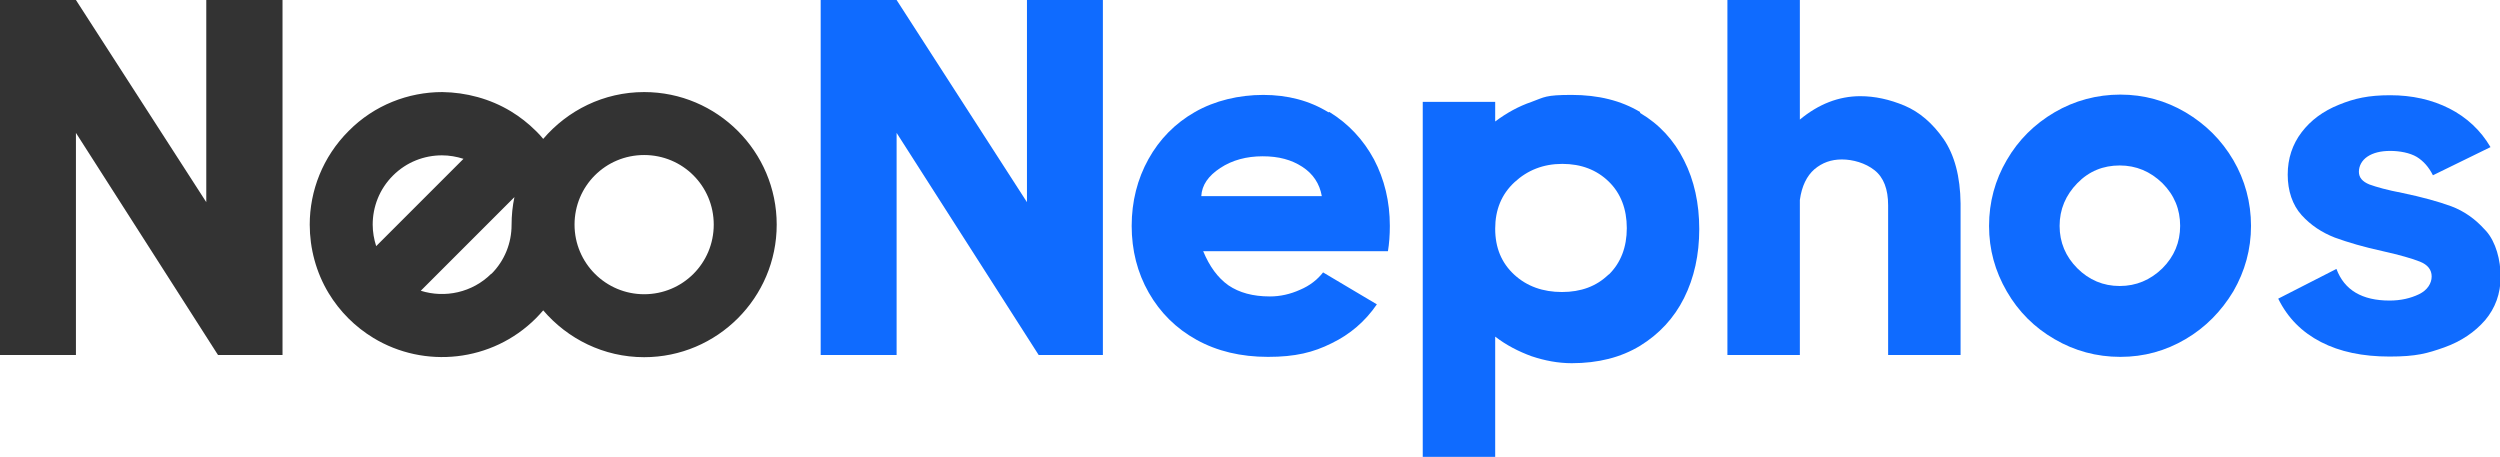
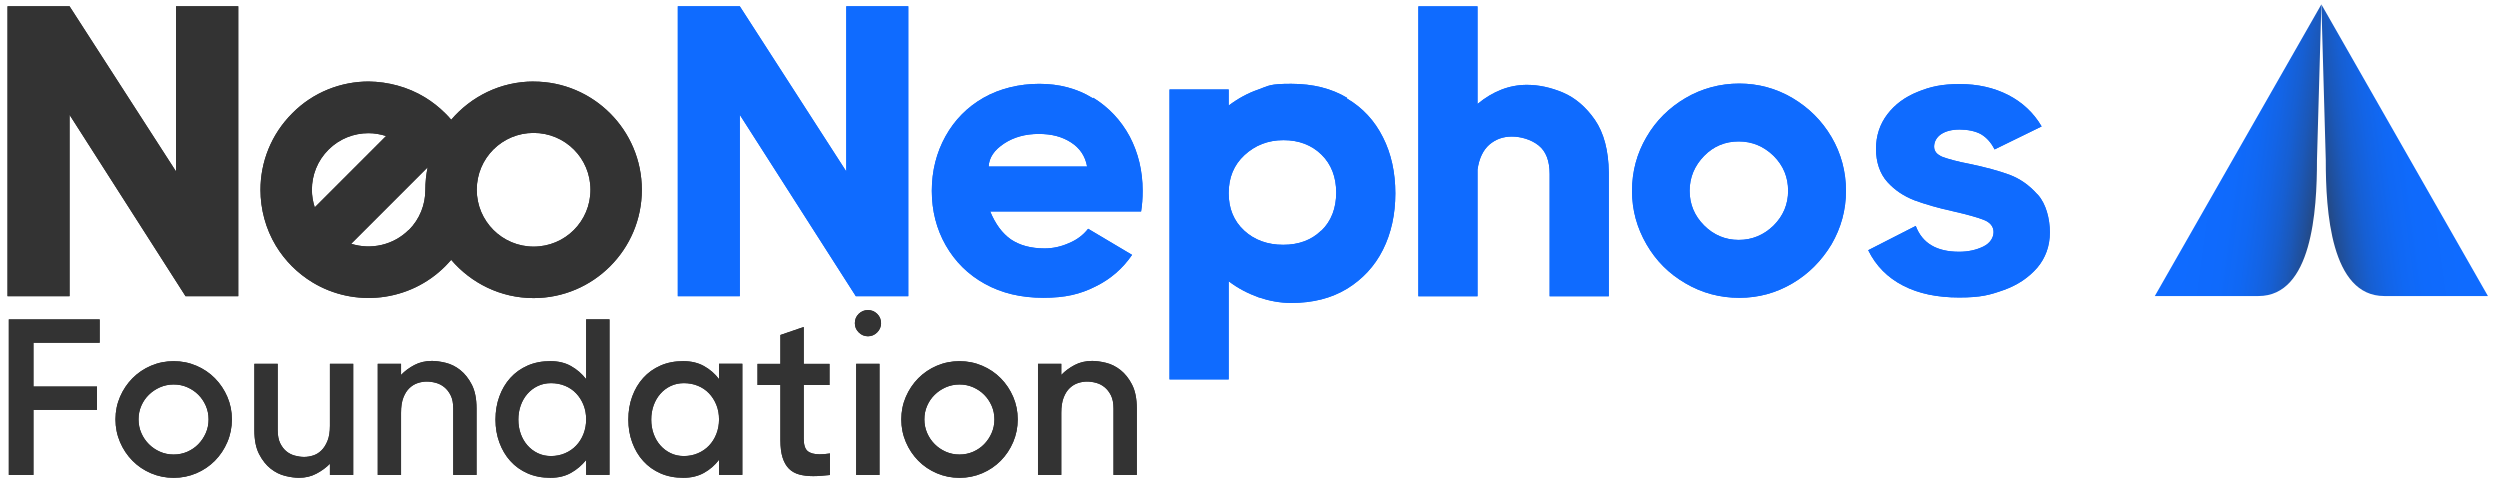
- <svg xmlns="http://www.w3.org/2000/svg" id="Layer_1" width="790.2" height="144.2" version="1.1" viewBox="0 0 790.2 144.2">
+ <svg xmlns="http://www.w3.org/2000/svg" xmlns:xlink="http://www.w3.org/1999/xlink" id="a" data-name="Layer 1" width="932.74" height="180.7" viewBox="0 0 932.74 180.7">
  <defs>
-     <style>
-       .st0 {
-         fill: #333;
-       }
- 
-       .st1 {
-         fill: #0f6bff;
-       }
-     </style>
+     <linearGradient id="b" x1="819.79" y1="53.99" x2="882.97" y2="62.53" gradientUnits="userSpaceOnUse">
+       <stop offset="0" stop-color="#0f6bff" />
+       <stop offset=".23" stop-color="#0f6afc" />
+       <stop offset=".35" stop-color="#1068f4" />
+       <stop offset=".45" stop-color="#1364e6" />
+       <stop offset=".54" stop-color="#165fd3" />
+       <stop offset=".62" stop-color="#1b58b9" />
+       <stop offset=".69" stop-color="#204f9a" />
+       <stop offset=".76" stop-color="#274575" />
+       <stop offset=".82" stop-color="#2e394c" />
+       <stop offset=".85" stop-color="#333" />
+     </linearGradient>
+     <linearGradient id="c" x1="-8786.98" y1="53.99" x2="-8723.79" y2="62.53" gradientTransform="translate(-7874.578) scale(-1 1)" xlink:href="#b" />
  </defs>
-   <path class="st0" d="M203.6,29.1c-12.8,0-24.2,5.8-31.9,14.8-.7-.9-1.5-1.7-2.3-2.5-2.4-2.4-5.1-4.5-7.9-6.2-6.6-4-14.2-6-21.7-6.1,0,0,0,0,0,0-10.7,0-21.5,4.1-29.6,12.3-8.2,8.2-12.3,18.9-12.3,29.6,0,7.5,2,15.1,6,21.7,1.7,2.8,3.8,5.5,6.2,7.9,2.4,2.4,5.1,4.5,7.9,6.2,16.1,9.8,37.5,7.7,51.4-6.2.8-.8,1.6-1.7,2.3-2.5,7.7,9,19.1,14.8,31.9,14.8,23.1,0,41.9-18.8,41.9-41.9s-18.8-41.9-41.9-41.9ZM117.8,71c0-5.6,2.1-11.2,6.4-15.5,4.3-4.3,9.9-6.4,15.5-6.4,0,0,0,0,0,0,2.3,0,4.6.4,6.8,1.1l-17.3,17.3-10.3,10.3c-.7-2.2-1.1-4.5-1.1-6.8ZM155.3,86.5c-6,6-14.7,7.8-22.3,5.4l10.7-10.7,16.9-16.9,2-2c-.6,2.8-.9,5.8-.9,8.8,0,5.6-2.1,11.2-6.4,15.5ZM203.6,93c-12.1,0-22-9.8-22-22s9.8-22,22-22,22,9.8,22,22-9.8,22-22,22Z" />
-   <polygon class="st0" points="65.2 63.9 24 0 0 0 0 112.2 24 112.2 24 42 68.9 112.2 89.3 112.2 89.3 0 65.2 0 65.2 63.9" />
-   <polygon class="st1" points="324.6 63.9 283.4 0 259.4 0 259.4 112.2 283.4 112.2 283.4 42 328.3 112.2 348.6 112.2 348.6 0 324.6 0 324.6 63.9" />
-   <path class="st1" d="M419.9,35.5c-6-3.7-12.9-5.5-20.6-5.5s-15.3,1.8-21.6,5.4c-6.3,3.6-11.2,8.6-14.7,14.9-3.5,6.3-5.3,13.4-5.3,21.1s1.8,14.8,5.4,21.1c3.6,6.3,8.6,11.3,15.1,14.9,6.5,3.6,14,5.4,22.6,5.4s14.3-1.4,20.1-4.3c5.8-2.8,10.6-6.9,14.3-12.3l-17-10.1c-1.8,2.3-4.2,4.2-7.3,5.5-3.1,1.4-6.3,2.1-9.5,2.1-5.4,0-9.7-1.2-13.1-3.5-3.4-2.4-6-6-8-10.8h58.4c.4-2.4.6-5.1.6-8,0-7.7-1.7-14.7-5-21-3.4-6.3-8.1-11.3-14.1-15ZM379.7,62c.2-3.5,2.2-6.4,6-8.9,3.8-2.5,8.3-3.7,13.4-3.7s9.1,1.1,12.5,3.3c3.4,2.2,5.5,5.3,6.2,9.3h-38.2Z" />
-   <path class="st1" d="M518.4,35.4c-6-3.6-13.2-5.4-21.6-5.4s-8.6.7-12.7,2.2c-4.1,1.4-7.9,3.5-11.5,6.2v-6.2h-22.9v112.2h22.9v-38c3.5,2.7,7.4,4.7,11.5,6.2,4.2,1.4,8.4,2.2,12.7,2.2,8.3,0,15.5-1.8,21.6-5.5,6-3.7,10.7-8.7,13.9-15.1,3.2-6.4,4.8-13.7,4.8-21.8s-1.6-15.4-4.8-21.7c-3.2-6.4-7.8-11.4-13.9-15ZM508.4,86.8c-3.8,3.7-8.7,5.5-14.7,5.5s-11.1-1.8-15.1-5.5c-4-3.7-6-8.5-6-14.5s2-10.9,6.1-14.7c4.1-3.8,9.1-5.8,15.1-5.8s10.9,1.9,14.7,5.6c3.8,3.7,5.7,8.7,5.7,14.7s-1.9,11-5.7,14.7Z" />
-   <path class="st1" d="M602,33.4c-4.8-2-9.4-3-14-3-6.8,0-13.2,2.5-19.1,7.4V0h-22.9v112.2h22.9v-49c.6-4.4,2.2-7.6,4.6-9.7,2.5-2.1,5.3-3.1,8.7-3.1s7.4,1.1,10.3,3.4c2.9,2.3,4.3,6,4.3,11.1v47.3h22.9v-47.9c-.1-8.5-1.9-15.3-5.4-20.4-3.5-5-7.6-8.5-12.3-10.5Z" />
-   <path class="st1" d="M690.8,35.5c-6.3-3.7-13.2-5.6-20.6-5.6s-14.5,1.9-20.8,5.6c-6.3,3.7-11.4,8.7-15.1,15.1-3.7,6.3-5.6,13.3-5.6,20.8s1.9,14.3,5.6,20.7c3.7,6.4,8.7,11.4,15.1,15.1,6.3,3.7,13.3,5.6,20.8,5.6s14.3-1.9,20.6-5.6c6.3-3.7,11.3-8.8,15.1-15.1,3.7-6.4,5.6-13.3,5.6-20.7s-1.9-14.5-5.6-20.8c-3.7-6.3-8.7-11.3-15.1-15.1ZM683.5,84.8c-3.8,3.7-8.3,5.6-13.5,5.6s-9.7-1.9-13.4-5.6c-3.7-3.7-5.6-8.2-5.6-13.4s1.9-9.7,5.6-13.5c3.7-3.8,8.2-5.6,13.4-5.6s9.7,1.9,13.5,5.6c3.8,3.8,5.6,8.3,5.6,13.5s-1.9,9.7-5.6,13.4Z" />
-   <path class="st1" d="M785.5,72.7c-3.1-3.5-6.7-6-10.7-7.5-4.1-1.5-9.2-2.9-15.4-4.2-4.8-.9-8.3-1.9-10.5-2.7-2.2-.9-3.3-2.2-3.3-4s.9-3.6,2.7-4.8c1.8-1.2,4.2-1.8,7.2-1.8s6.2.6,8.4,1.9c2.1,1.3,3.8,3.2,5.1,5.8l18.2-8.9c-3.1-5.3-7.5-9.4-13-12.2-5.5-2.8-11.8-4.2-18.7-4.2s-11.3,1-16.2,3c-5,2-8.9,4.9-11.8,8.7-2.9,3.8-4.4,8.3-4.4,13.4s1.5,9.6,4.4,12.8c2.9,3.2,6.4,5.5,10.5,7.1,4.1,1.5,9.2,3,15.2,4.3,5.3,1.2,9.2,2.3,11.7,3.3,2.5,1,3.7,2.6,3.7,4.7s-1.3,4.3-4,5.6c-2.7,1.3-5.8,2-9.3,2-8.7,0-14.3-3.3-16.8-10l-18.4,9.4c3,6.1,7.5,10.6,13.5,13.7,6,3.1,13.2,4.6,21.7,4.6s11.9-1,17.3-2.9c5.3-1.9,9.6-4.8,12.9-8.6,3.2-3.8,4.9-8.4,4.9-13.7s-1.5-11-4.6-14.5Z" />
+   <path d="M803.97,110.45h38.65c19.95,0,21.85-31.78,21.83-50.68l1.64-58.12-62.13,108.79Z" fill="url(#b)" />
+   <path d="M928.22,110.45h-38.65c-19.95,0-21.85-31.78-21.83-50.68l-1.64-58.12,62.13,108.79Z" fill="url(#c)" />
+   <g>
+     <g>
+       <path d="M199.09,30.41c-12.34,0-23.33,5.59-30.75,14.27-.68-.87-1.45-1.64-2.22-2.41-2.31-2.31-4.92-4.34-7.62-5.98-6.36-3.86-13.69-5.78-20.92-5.88h0c-10.31,0-20.73,3.95-28.54,11.86-7.9,7.9-11.86,18.22-11.86,28.54,0,7.23,1.93,14.56,5.78,20.92,1.64,2.7,3.66,5.3,5.98,7.62,2.31,2.31,4.92,4.34,7.62,5.98,15.52,9.45,36.15,7.42,49.55-5.98.77-.77,1.54-1.64,2.22-2.41,7.42,8.68,18.41,14.27,30.75,14.27,22.27,0,40.39-18.12,40.39-40.39s-18.12-40.39-40.39-40.39h0ZM116.37,70.8c0-5.4,2.03-10.8,6.17-14.94,4.15-4.15,9.55-6.17,14.94-6.17h0c2.22,0,4.43.38,6.56,1.06l-16.68,16.68-9.93,9.93c-.68-2.12-1.06-4.34-1.06-6.56h0ZM152.53,85.74c-5.78,5.78-14.17,7.52-21.5,5.21l10.31-10.31,16.29-16.29,1.93-1.93c-.58,2.7-.87,5.59-.87,8.48,0,5.4-2.03,10.8-6.17,14.94v-.1h0ZM199.09,92.01c-11.67,0-21.21-9.45-21.21-21.21s9.45-21.21,21.21-21.21,21.21,9.45,21.21,21.21-9.45,21.21-21.21,21.21Z" fill="#333" />
+       <polygon points="65.67 63.96 25.95 2.35 2.81 2.35 2.81 110.52 25.95 110.52 25.95 42.84 69.23 110.52 88.9 110.52 88.9 2.35 65.67 2.35 65.67 63.96" fill="#333" />
+       <polygon points="315.74 63.96 276.02 2.35 252.88 2.35 252.88 110.52 276.02 110.52 276.02 42.84 319.31 110.52 338.88 110.52 338.88 2.35 315.74 2.35 315.74 63.96" fill="#0f6bff" />
+       <path d="M407.61,36.58c-5.78-3.57-12.44-5.3-19.86-5.3s-14.75,1.74-20.82,5.21c-6.07,3.47-10.8,8.29-14.17,14.36-3.37,6.07-5.11,12.92-5.11,20.34s1.74,14.27,5.21,20.34c3.47,6.07,8.29,10.89,14.56,14.36,6.27,3.47,13.5,5.21,21.79,5.21s13.78-1.35,19.38-4.15c5.59-2.7,10.22-6.65,13.78-11.86l-16.39-9.74c-1.74,2.22-4.05,4.05-7.04,5.3-2.99,1.35-6.07,2.03-9.16,2.03-5.21,0-9.35-1.16-12.63-3.37-3.28-2.31-5.78-5.78-7.71-10.41h56.3c.38-2.31.58-4.92.58-7.71,0-7.42-1.64-14.17-4.82-20.24-3.28-6.07-7.81-10.89-13.59-14.46l-.29.1h0ZM368.86,62.12c.19-3.37,2.12-6.17,5.78-8.58,3.66-2.41,8-3.57,12.92-3.57s8.77,1.06,12.05,3.18c3.28,2.12,5.3,5.11,5.98,8.97h-36.83.1Z" fill="#0f6bff" />
+       <path d="M502.57,36.48c-5.78-3.47-12.72-5.21-20.82-5.21s-8.29.68-12.24,2.12c-3.95,1.35-7.62,3.37-11.09,5.98v-5.98h-22.08v108.17h22.08v-36.63c3.37,2.6,7.13,4.53,11.09,5.98,4.05,1.35,8.1,2.12,12.24,2.12,8,0,14.94-1.74,20.82-5.3,5.78-3.57,10.31-8.39,13.4-14.56,3.09-6.17,4.63-13.21,4.63-21.02s-1.54-14.85-4.63-20.92c-3.09-6.17-7.52-10.99-13.4-14.46v-.29h0ZM492.93,86.03c-3.66,3.57-8.39,5.3-14.17,5.3s-10.7-1.74-14.56-5.3c-3.86-3.57-5.78-8.19-5.78-13.98s1.93-10.51,5.88-14.17c3.95-3.66,8.77-5.59,14.56-5.59s10.51,1.83,14.17,5.4c3.66,3.57,5.5,8.39,5.5,14.17s-1.83,10.61-5.5,14.17h-.1Z" fill="#0f6bff" />
+       <path d="M583.17,34.55c-4.63-1.93-9.06-2.89-13.5-2.89-6.56,0-12.72,2.41-18.41,7.13V2.36h-22.08v108.17h22.08v-47.24c.58-4.24,2.12-7.33,4.43-9.35,2.41-2.03,5.11-2.99,8.39-2.99s7.13,1.06,9.93,3.28c2.8,2.22,4.15,5.78,4.15,10.7v45.6h22.08v-46.18c-.1-8.19-1.83-14.75-5.21-19.67-3.37-4.82-7.33-8.19-11.86-10.12h0Z" fill="#0f6bff" />
+       <path d="M668.77,36.58c-6.07-3.57-12.72-5.4-19.86-5.4s-13.98,1.83-20.05,5.4c-6.07,3.57-10.99,8.39-14.56,14.56-3.57,6.07-5.4,12.82-5.4,20.05s1.83,13.78,5.4,19.96c3.57,6.17,8.39,10.99,14.56,14.56,6.07,3.57,12.82,5.4,20.05,5.4s13.78-1.83,19.86-5.4c6.07-3.57,10.89-8.48,14.56-14.56,3.57-6.17,5.4-12.82,5.4-19.96s-1.83-13.98-5.4-20.05c-3.57-6.07-8.39-10.89-14.56-14.56h0ZM661.74,84.11c-3.66,3.57-8,5.4-13.02,5.4s-9.35-1.83-12.92-5.4c-3.57-3.57-5.4-7.9-5.4-12.92s1.83-9.35,5.4-13.02c3.57-3.66,7.9-5.4,12.92-5.4s9.35,1.83,13.02,5.4c3.66,3.66,5.4,8,5.4,13.02s-1.83,9.35-5.4,12.92Z" fill="#0f6bff" />
+       <path d="M760.07,72.44c-2.99-3.37-6.46-5.78-10.31-7.23-3.95-1.45-8.87-2.8-14.85-4.05-4.63-.87-8-1.83-10.12-2.6-2.12-.87-3.18-2.12-3.18-3.86s.87-3.47,2.6-4.63c1.74-1.16,4.05-1.74,6.94-1.74s5.98.58,8.1,1.83c2.03,1.25,3.66,3.09,4.92,5.59l17.55-8.58c-2.99-5.11-7.23-9.06-12.53-11.76-5.3-2.7-11.37-4.05-18.03-4.05s-10.89.96-15.62,2.89c-4.82,1.93-8.58,4.72-11.37,8.39-2.8,3.66-4.24,8-4.24,12.92s1.45,9.25,4.24,12.34c2.8,3.09,6.17,5.3,10.12,6.84,3.95,1.45,8.87,2.89,14.65,4.15,5.11,1.16,8.87,2.22,11.28,3.18,2.41.96,3.57,2.51,3.57,4.53s-1.25,4.15-3.86,5.4c-2.6,1.25-5.59,1.93-8.97,1.93-8.39,0-13.78-3.18-16.2-9.64l-17.74,9.06c2.89,5.88,7.23,10.22,13.02,13.21,5.78,2.99,12.72,4.43,20.92,4.43s11.47-.96,16.68-2.8c5.11-1.83,9.25-4.63,12.44-8.29,3.09-3.66,4.72-8.1,4.72-13.21s-1.45-10.61-4.43-13.98l-.29-.29h0Z" fill="#0f6bff" />
+       <path d="M171.72,138.06c-1.69-1.33-3.5-2.23-5.43-2.7-1.93-.47-3.65-.7-5.14-.7-2.43,0-4.62.51-6.55,1.53-1.93,1.02-3.59,2.25-4.97,3.69v-4.15h-8.7v41.46h8.7v-23.22c0-2.27.29-4.15.87-5.64.58-1.49,1.34-2.68,2.28-3.56.94-.88,1.97-1.5,3.11-1.87,1.13-.36,2.23-.54,3.27-.54,1.11,0,2.24.15,3.4.46,1.16.3,2.23.84,3.19,1.62.97.78,1.77,1.8,2.4,3.07.64,1.27.95,2.9.95,4.89v24.79h8.7v-24.79c0-3.65-.6-6.62-1.78-8.91-1.19-2.29-2.63-4.1-4.31-5.43h0ZM3.28,177.2h9.2v-24.29h23.71v-8.7H12.48v-16.34h24.71v-8.71H3.28v58.04ZM80.18,141.13c-1.96-1.99-4.27-3.55-6.92-4.68-2.65-1.13-5.47-1.7-8.46-1.7s-5.8.57-8.46,1.7c-2.65,1.13-4.96,2.7-6.92,4.68-1.96,1.99-3.51,4.3-4.64,6.92-1.13,2.63-1.7,5.43-1.7,8.42s.57,5.8,1.7,8.46c1.13,2.65,2.68,4.97,4.64,6.96,1.96,1.99,4.27,3.55,6.92,4.68,2.65,1.13,5.47,1.7,8.46,1.7s5.8-.57,8.46-1.7c2.65-1.13,4.96-2.7,6.92-4.68,1.96-1.99,3.51-4.31,4.64-6.96,1.13-2.65,1.7-5.47,1.7-8.46s-.57-5.79-1.7-8.42c-1.13-2.62-2.68-4.93-4.64-6.92ZM76.78,161.57c-.69,1.58-1.62,2.96-2.78,4.15-1.16,1.19-2.53,2.13-4.1,2.82-1.58.69-3.27,1.04-5.1,1.04s-3.52-.34-5.1-1.04c-1.58-.69-2.96-1.63-4.15-2.82-1.19-1.19-2.13-2.57-2.82-4.15-.69-1.58-1.04-3.28-1.04-5.1s.34-3.52,1.04-5.1c.69-1.58,1.63-2.94,2.82-4.1,1.19-1.16,2.57-2.09,4.15-2.78,1.58-.69,3.27-1.04,5.1-1.04s3.52.34,5.1,1.04c1.58.69,2.94,1.62,4.1,2.78,1.16,1.16,2.09,2.53,2.78,4.1.69,1.58,1.04,3.27,1.04,5.1s-.34,3.52-1.04,5.1ZM123.09,158.87c0,2.27-.3,4.15-.91,5.64-.61,1.49-1.37,2.68-2.28,3.56-.91.89-1.93,1.51-3.07,1.87-1.13.36-2.25.54-3.36.54s-2.17-.15-3.36-.46c-1.19-.3-2.25-.83-3.19-1.58-.94-.75-1.73-1.76-2.36-3.03s-.95-2.9-.95-4.89v-24.79h-8.71v24.79c0,3.65.59,6.62,1.78,8.91,1.19,2.29,2.62,4.1,4.31,5.43,1.69,1.33,3.5,2.23,5.43,2.7,1.93.47,3.65.7,5.14.7,2.38,0,4.53-.51,6.47-1.53,1.93-1.02,3.62-2.25,5.06-3.69v4.15h8.7v-41.46h-8.7v23.13h0ZM268.27,141.46c-1.49-1.99-3.35-3.61-5.56-4.85-2.21-1.25-4.81-1.87-7.79-1.87-3.15,0-5.98.55-8.5,1.66-2.52,1.11-4.66,2.64-6.43,4.6-1.77,1.96-3.14,4.27-4.11,6.92-.97,2.65-1.45,5.53-1.45,8.62s.48,5.89,1.45,8.54c.97,2.65,2.33,4.96,4.11,6.92,1.77,1.96,3.91,3.5,6.43,4.6,2.52,1.11,5.35,1.66,8.5,1.66,2.99,0,5.58-.62,7.79-1.87,2.21-1.24,4.06-2.86,5.56-4.85v5.64h8.7v-41.46h-8.7v5.72ZM267.28,161.9c-.66,1.69-1.58,3.14-2.74,4.35-1.16,1.22-2.54,2.17-4.15,2.86-1.6.69-3.35,1.04-5.22,1.04s-3.48-.36-4.97-1.08c-1.49-.72-2.78-1.7-3.86-2.94-1.08-1.24-1.91-2.68-2.49-4.31-.58-1.63-.87-3.38-.87-5.27s.29-3.63.87-5.27c.58-1.63,1.41-3.07,2.49-4.31,1.08-1.25,2.36-2.23,3.86-2.94,1.49-.72,3.15-1.08,4.97-1.08s3.62.33,5.22.99c1.6.66,2.99,1.6,4.15,2.82,1.16,1.22,2.07,2.65,2.74,4.31.66,1.66.99,3.46.99,5.39s-.33,3.74-.99,5.43h0ZM373.37,141.13c-1.96-1.99-4.27-3.55-6.92-4.68-2.65-1.13-5.47-1.7-8.46-1.7s-5.8.57-8.46,1.7c-2.65,1.13-4.96,2.7-6.92,4.68-1.96,1.99-3.51,4.3-4.64,6.92-1.13,2.63-1.7,5.43-1.7,8.42s.57,5.8,1.7,8.46c1.13,2.65,2.68,4.97,4.64,6.96,1.96,1.99,4.27,3.55,6.92,4.68,2.65,1.13,5.47,1.7,8.46,1.7s5.8-.57,8.46-1.7c2.65-1.13,4.96-2.7,6.92-4.68,1.96-1.99,3.51-4.31,4.64-6.96,1.13-2.65,1.7-5.47,1.7-8.46s-.57-5.79-1.7-8.42c-1.13-2.62-2.68-4.93-4.64-6.92ZM369.97,161.57c-.69,1.58-1.62,2.96-2.78,4.15-1.16,1.19-2.53,2.13-4.1,2.82-1.58.69-3.28,1.04-5.1,1.04s-3.52-.34-5.1-1.04c-1.58-.69-2.96-1.63-4.15-2.82-1.19-1.19-2.13-2.57-2.82-4.15-.69-1.58-1.04-3.28-1.04-5.1s.34-3.52,1.04-5.1c.69-1.58,1.63-2.94,2.82-4.1,1.19-1.16,2.57-2.09,4.15-2.78,1.58-.69,3.27-1.04,5.1-1.04s3.52.34,5.1,1.04c1.58.69,2.94,1.62,4.1,2.78,1.16,1.16,2.09,2.53,2.78,4.1.69,1.58,1.04,3.27,1.04,5.1s-.34,3.52-1.04,5.1ZM422.37,143.49c-1.19-2.29-2.63-4.1-4.31-5.43-1.69-1.33-3.5-2.23-5.43-2.7-1.93-.47-3.65-.7-5.14-.7-2.43,0-4.62.51-6.55,1.53-1.93,1.02-3.59,2.25-4.97,3.69v-4.15h-8.7v41.46h8.7v-23.22c0-2.27.29-4.15.87-5.64.58-1.49,1.34-2.68,2.28-3.56.94-.88,1.97-1.5,3.11-1.87,1.13-.36,2.23-.54,3.27-.54,1.11,0,2.24.15,3.4.46,1.16.3,2.23.84,3.19,1.62.97.78,1.77,1.8,2.4,3.07.64,1.27.95,2.9.95,4.89v24.79h8.7v-24.79c0-3.65-.6-6.62-1.78-8.91h0ZM323.83,115.68c-1.33,0-2.47.47-3.44,1.41-.97.94-1.45,2.1-1.45,3.48s.48,2.48,1.45,3.44c.97.97,2.11,1.45,3.44,1.45s2.47-.48,3.44-1.45c.97-.97,1.45-2.11,1.45-3.44s-.48-2.54-1.45-3.48c-.97-.94-2.11-1.41-3.44-1.41ZM305.67,169.49c-1.93,0-3.39-.4-4.35-1.2-.97-.8-1.45-2.36-1.45-4.68v-19.98h9.62v-7.88h-9.62v-13.76l-8.71,2.99v10.78h-8.54v7.88h8.54v20.56c0,2.65.28,4.84.83,6.55.55,1.72,1.34,3.08,2.36,4.11,1.02,1.02,2.29,1.74,3.82,2.16,1.52.42,3.27.62,5.27.62.94,0,1.93-.04,2.99-.13,1.05-.08,2.13-.18,3.23-.29v-8.04c-.78.11-1.48.19-2.11.25-.64.06-1.26.08-1.87.08h0ZM319.43,177.2h8.71v-41.46h-8.71v41.46ZM218.69,141.46c-1.55-1.99-3.41-3.61-5.6-4.85-2.19-1.25-4.77-1.87-7.75-1.87-3.15,0-5.98.55-8.5,1.66-2.52,1.11-4.66,2.64-6.43,4.6-1.77,1.96-3.14,4.27-4.1,6.92-.97,2.65-1.45,5.53-1.45,8.62s.48,5.89,1.45,8.54c.97,2.65,2.33,4.96,4.1,6.92,1.77,1.96,3.91,3.5,6.43,4.6,2.52,1.11,5.35,1.66,8.5,1.66,2.99,0,5.57-.62,7.75-1.87,2.18-1.24,4.05-2.83,5.6-4.77v5.56h8.71v-58.04h-8.71v22.3ZM217.7,161.9c-.66,1.69-1.58,3.14-2.74,4.35-1.16,1.22-2.54,2.17-4.15,2.86-1.6.69-3.35,1.04-5.22,1.04s-3.48-.36-4.97-1.08c-1.49-.72-2.78-1.7-3.86-2.94-1.08-1.24-1.91-2.68-2.49-4.31-.58-1.63-.87-3.38-.87-5.27s.29-3.63.87-5.27c.58-1.63,1.41-3.07,2.49-4.31,1.08-1.24,2.36-2.23,3.86-2.94,1.49-.72,3.15-1.08,4.97-1.08s3.62.33,5.22.99c1.6.66,2.99,1.6,4.15,2.82,1.16,1.22,2.07,2.65,2.74,4.31.66,1.66.99,3.46.99,5.39s-.33,3.74-.99,5.43h0Z" fill="#333" />
+     </g>
+     <g>
+       <path d="M199.09,30.41c-12.34,0-23.33,5.59-30.75,14.27-.68-.87-1.45-1.64-2.22-2.41-2.31-2.31-4.92-4.34-7.62-5.98-6.36-3.86-13.69-5.78-20.92-5.88h0c-10.31,0-20.73,3.95-28.54,11.86-7.9,7.9-11.86,18.22-11.86,28.54,0,7.23,1.93,14.56,5.78,20.92,1.64,2.7,3.66,5.3,5.98,7.62,2.31,2.31,4.92,4.34,7.62,5.98,15.52,9.45,36.15,7.42,49.55-5.98.77-.77,1.54-1.64,2.22-2.41,7.42,8.68,18.41,14.27,30.75,14.27,22.27,0,40.39-18.12,40.39-40.39s-18.12-40.39-40.39-40.39h0ZM116.37,70.8c0-5.4,2.03-10.8,6.17-14.94,4.15-4.15,9.55-6.17,14.94-6.17h0c2.22,0,4.43.38,6.56,1.06l-16.68,16.68-9.93,9.93c-.68-2.12-1.06-4.34-1.06-6.56h0ZM152.53,85.74c-5.78,5.78-14.17,7.52-21.5,5.21l10.31-10.31,16.29-16.29,1.93-1.93c-.58,2.7-.87,5.59-.87,8.48,0,5.4-2.03,10.8-6.17,14.94v-.1h0ZM199.09,92.01c-11.67,0-21.21-9.45-21.21-21.21s9.45-21.21,21.21-21.21,21.21,9.45,21.21,21.21-9.45,21.21-21.21,21.21Z" fill="#333" />
+       <polygon points="65.67 63.96 25.95 2.35 2.81 2.35 2.81 110.52 25.95 110.52 25.95 42.84 69.23 110.52 88.9 110.52 88.9 2.35 65.67 2.35 65.67 63.96" fill="#333" />
+       <polygon points="315.74 63.96 276.02 2.35 252.88 2.35 252.88 110.52 276.02 110.52 276.02 42.84 319.31 110.52 338.88 110.52 338.88 2.35 315.74 2.35 315.74 63.96" fill="#0f6bff" />
+       <path d="M407.61,36.58c-5.78-3.57-12.44-5.3-19.86-5.3s-14.75,1.74-20.82,5.21c-6.07,3.47-10.8,8.29-14.17,14.36-3.37,6.07-5.11,12.92-5.11,20.34s1.74,14.27,5.21,20.34c3.47,6.07,8.29,10.89,14.56,14.36,6.27,3.47,13.5,5.21,21.79,5.21s13.78-1.35,19.38-4.15c5.59-2.7,10.22-6.65,13.78-11.86l-16.39-9.74c-1.74,2.22-4.05,4.05-7.04,5.3-2.99,1.35-6.07,2.03-9.16,2.03-5.21,0-9.35-1.16-12.63-3.37-3.28-2.31-5.78-5.78-7.71-10.41h56.3c.38-2.31.58-4.92.58-7.71,0-7.42-1.64-14.17-4.82-20.24-3.28-6.07-7.81-10.89-13.59-14.46l-.29.1h0ZM368.86,62.12c.19-3.37,2.12-6.17,5.78-8.58,3.66-2.41,8-3.57,12.92-3.57s8.77,1.06,12.05,3.18c3.28,2.12,5.3,5.11,5.98,8.97h-36.83.1Z" fill="#0f6bff" />
+       <path d="M502.57,36.48c-5.78-3.47-12.72-5.21-20.82-5.21s-8.29.68-12.24,2.12c-3.95,1.35-7.62,3.37-11.09,5.98v-5.98h-22.08v108.17h22.08v-36.63c3.37,2.6,7.13,4.53,11.09,5.98,4.05,1.35,8.1,2.12,12.24,2.12,8,0,14.94-1.74,20.82-5.3,5.78-3.57,10.31-8.39,13.4-14.56,3.09-6.17,4.63-13.21,4.63-21.02s-1.54-14.85-4.63-20.92c-3.09-6.17-7.52-10.99-13.4-14.46v-.29h0ZM492.93,86.03c-3.66,3.57-8.39,5.3-14.17,5.3s-10.7-1.74-14.56-5.3c-3.86-3.57-5.78-8.19-5.78-13.98s1.93-10.51,5.88-14.17c3.95-3.66,8.77-5.59,14.56-5.59s10.51,1.83,14.17,5.4c3.66,3.57,5.5,8.39,5.5,14.17s-1.83,10.61-5.5,14.17h-.1Z" fill="#0f6bff" />
+       <path d="M583.17,34.55c-4.63-1.93-9.06-2.89-13.5-2.89-6.56,0-12.72,2.41-18.41,7.13V2.36h-22.08v108.17h22.08v-47.24c.58-4.24,2.12-7.33,4.43-9.35,2.41-2.03,5.11-2.99,8.39-2.99s7.13,1.06,9.93,3.28c2.8,2.22,4.15,5.78,4.15,10.7v45.6h22.08v-46.18c-.1-8.19-1.83-14.75-5.21-19.67-3.37-4.82-7.33-8.19-11.86-10.12h0Z" fill="#0f6bff" />
+       <path d="M668.77,36.58c-6.07-3.57-12.72-5.4-19.86-5.4s-13.98,1.83-20.05,5.4c-6.07,3.57-10.99,8.39-14.56,14.56-3.57,6.07-5.4,12.82-5.4,20.05s1.83,13.78,5.4,19.96c3.57,6.17,8.39,10.99,14.56,14.56,6.07,3.57,12.82,5.4,20.05,5.4s13.78-1.83,19.86-5.4c6.07-3.57,10.89-8.48,14.56-14.56,3.57-6.17,5.4-12.82,5.4-19.96s-1.83-13.98-5.4-20.05c-3.57-6.07-8.39-10.89-14.56-14.56h0ZM661.74,84.11c-3.66,3.57-8,5.4-13.02,5.4s-9.35-1.83-12.92-5.4c-3.57-3.57-5.4-7.9-5.4-12.92s1.83-9.35,5.4-13.02c3.57-3.66,7.9-5.4,12.92-5.4s9.35,1.83,13.02,5.4c3.66,3.66,5.4,8,5.4,13.02s-1.83,9.35-5.4,12.92Z" fill="#0f6bff" />
+       <path d="M760.07,72.44c-2.99-3.37-6.46-5.78-10.31-7.23-3.95-1.45-8.87-2.8-14.85-4.05-4.63-.87-8-1.83-10.12-2.6-2.12-.87-3.18-2.12-3.18-3.86s.87-3.47,2.6-4.63c1.74-1.16,4.05-1.74,6.94-1.74s5.98.58,8.1,1.83c2.03,1.25,3.66,3.09,4.92,5.59l17.55-8.58c-2.99-5.11-7.23-9.06-12.53-11.76-5.3-2.7-11.37-4.05-18.03-4.05s-10.89.96-15.62,2.89c-4.82,1.93-8.58,4.72-11.37,8.39-2.8,3.66-4.24,8-4.24,12.92s1.45,9.25,4.24,12.34c2.8,3.09,6.17,5.3,10.12,6.84,3.95,1.45,8.87,2.89,14.65,4.15,5.11,1.16,8.87,2.22,11.28,3.18,2.41.96,3.57,2.51,3.57,4.53s-1.25,4.15-3.86,5.4c-2.6,1.25-5.59,1.93-8.97,1.93-8.39,0-13.78-3.18-16.2-9.64l-17.74,9.06c2.89,5.88,7.23,10.22,13.02,13.21,5.78,2.99,12.72,4.43,20.92,4.43s11.47-.96,16.68-2.8c5.11-1.83,9.25-4.63,12.44-8.29,3.09-3.66,4.72-8.1,4.72-13.21s-1.45-10.61-4.43-13.98l-.29-.29h0Z" fill="#0f6bff" />
+       <path d="M171.72,138.06c-1.69-1.33-3.5-2.23-5.43-2.7-1.93-.47-3.65-.7-5.14-.7-2.43,0-4.62.51-6.55,1.53-1.93,1.02-3.59,2.25-4.97,3.69v-4.15h-8.7v41.46h8.7v-23.22c0-2.27.29-4.15.87-5.64.58-1.49,1.34-2.68,2.28-3.56.94-.88,1.97-1.5,3.11-1.87,1.13-.36,2.23-.54,3.27-.54,1.11,0,2.24.15,3.4.46,1.16.3,2.23.84,3.19,1.62.97.78,1.77,1.8,2.4,3.07.64,1.27.95,2.9.95,4.89v24.79h8.7v-24.79c0-3.65-.6-6.62-1.78-8.91-1.19-2.29-2.63-4.1-4.31-5.43h0ZM3.28,177.2h9.2v-24.29h23.71v-8.7H12.48v-16.34h24.71v-8.71H3.28v58.04ZM80.18,141.13c-1.96-1.99-4.27-3.55-6.92-4.68-2.65-1.13-5.47-1.7-8.46-1.7s-5.8.57-8.46,1.7c-2.65,1.13-4.96,2.7-6.92,4.68-1.96,1.99-3.51,4.3-4.64,6.92-1.13,2.63-1.7,5.43-1.7,8.42s.57,5.8,1.7,8.46c1.13,2.65,2.68,4.97,4.64,6.96,1.96,1.99,4.27,3.55,6.92,4.68,2.65,1.13,5.47,1.7,8.46,1.7s5.8-.57,8.46-1.7c2.65-1.13,4.96-2.7,6.92-4.68,1.96-1.99,3.51-4.31,4.64-6.96,1.13-2.65,1.7-5.47,1.7-8.46s-.57-5.79-1.7-8.42c-1.13-2.62-2.68-4.93-4.64-6.92ZM76.78,161.57c-.69,1.58-1.62,2.96-2.78,4.15-1.16,1.19-2.53,2.13-4.1,2.82-1.58.69-3.27,1.04-5.1,1.04s-3.52-.34-5.1-1.04c-1.58-.69-2.96-1.63-4.15-2.82-1.19-1.19-2.13-2.57-2.82-4.15-.69-1.58-1.04-3.28-1.04-5.1s.34-3.52,1.04-5.1c.69-1.58,1.63-2.94,2.82-4.1,1.19-1.16,2.57-2.09,4.15-2.78,1.58-.69,3.27-1.04,5.1-1.04s3.52.34,5.1,1.04c1.58.69,2.94,1.62,4.1,2.78,1.16,1.16,2.09,2.53,2.78,4.1.69,1.58,1.04,3.27,1.04,5.1s-.34,3.52-1.04,5.1ZM123.09,158.87c0,2.27-.3,4.15-.91,5.64-.61,1.49-1.37,2.68-2.28,3.56-.91.89-1.93,1.51-3.07,1.87-1.13.36-2.25.54-3.36.54s-2.17-.15-3.36-.46c-1.19-.3-2.25-.83-3.19-1.58-.94-.75-1.73-1.76-2.36-3.03s-.95-2.9-.95-4.89v-24.79h-8.71v24.79c0,3.65.59,6.62,1.78,8.91,1.19,2.29,2.62,4.1,4.31,5.43,1.69,1.33,3.5,2.23,5.43,2.7,1.93.47,3.65.7,5.14.7,2.38,0,4.53-.51,6.47-1.53,1.93-1.02,3.62-2.25,5.06-3.69v4.15h8.7v-41.46h-8.7v23.13h0ZM268.27,141.46c-1.49-1.99-3.35-3.61-5.56-4.85-2.21-1.25-4.81-1.87-7.79-1.87-3.15,0-5.98.55-8.5,1.66-2.52,1.11-4.66,2.64-6.43,4.6-1.77,1.96-3.14,4.27-4.11,6.92-.97,2.65-1.45,5.53-1.45,8.62s.48,5.89,1.45,8.54c.97,2.65,2.33,4.96,4.11,6.92,1.77,1.96,3.91,3.5,6.43,4.6,2.52,1.11,5.35,1.66,8.5,1.66,2.99,0,5.58-.62,7.79-1.87,2.21-1.24,4.06-2.86,5.56-4.85v5.64h8.7v-41.46h-8.7v5.72ZM267.28,161.9c-.66,1.69-1.58,3.14-2.74,4.35-1.16,1.22-2.54,2.17-4.15,2.86-1.6.69-3.35,1.04-5.22,1.04s-3.48-.36-4.97-1.08c-1.49-.72-2.78-1.7-3.86-2.94-1.08-1.24-1.91-2.68-2.49-4.31-.58-1.63-.87-3.38-.87-5.27s.29-3.63.87-5.27c.58-1.63,1.41-3.07,2.49-4.31,1.08-1.25,2.36-2.23,3.86-2.94,1.49-.72,3.15-1.08,4.97-1.08s3.62.33,5.22.99c1.6.66,2.99,1.6,4.15,2.82,1.16,1.22,2.07,2.65,2.74,4.31.66,1.66.99,3.46.99,5.39s-.33,3.74-.99,5.43h0ZM373.37,141.13c-1.96-1.99-4.27-3.55-6.92-4.68-2.65-1.13-5.47-1.7-8.46-1.7s-5.8.57-8.46,1.7c-2.65,1.13-4.96,2.7-6.92,4.68-1.96,1.99-3.51,4.3-4.64,6.92-1.13,2.63-1.7,5.43-1.7,8.42s.57,5.8,1.7,8.46c1.13,2.65,2.68,4.97,4.64,6.96,1.96,1.99,4.27,3.55,6.92,4.68,2.65,1.13,5.47,1.7,8.46,1.7s5.8-.57,8.46-1.7c2.65-1.13,4.96-2.7,6.92-4.68,1.96-1.99,3.51-4.31,4.64-6.96,1.13-2.65,1.7-5.47,1.7-8.46s-.57-5.79-1.7-8.42c-1.13-2.62-2.68-4.93-4.64-6.92ZM369.97,161.57c-.69,1.58-1.62,2.96-2.78,4.15-1.16,1.19-2.53,2.13-4.1,2.82-1.58.69-3.28,1.04-5.1,1.04s-3.52-.34-5.1-1.04c-1.58-.69-2.96-1.63-4.15-2.82-1.19-1.19-2.13-2.57-2.82-4.15-.69-1.58-1.04-3.28-1.04-5.1s.34-3.52,1.04-5.1c.69-1.58,1.63-2.94,2.82-4.1,1.19-1.16,2.57-2.09,4.15-2.78,1.58-.69,3.27-1.04,5.1-1.04s3.52.34,5.1,1.04c1.58.69,2.94,1.62,4.1,2.78,1.16,1.16,2.09,2.53,2.78,4.1.69,1.58,1.04,3.27,1.04,5.1s-.34,3.52-1.04,5.1ZM422.37,143.49c-1.19-2.29-2.63-4.1-4.31-5.43-1.69-1.33-3.5-2.23-5.43-2.7-1.93-.47-3.65-.7-5.14-.7-2.43,0-4.62.51-6.55,1.53-1.93,1.02-3.59,2.25-4.97,3.69v-4.15h-8.7v41.46h8.7v-23.22c0-2.27.29-4.15.87-5.64.58-1.49,1.34-2.68,2.28-3.56.94-.88,1.97-1.5,3.11-1.87,1.13-.36,2.23-.54,3.27-.54,1.11,0,2.24.15,3.4.46,1.16.3,2.23.84,3.19,1.62.97.78,1.77,1.8,2.4,3.07.64,1.27.95,2.9.95,4.89v24.79h8.7v-24.79c0-3.65-.6-6.62-1.78-8.91h0ZM323.83,115.68c-1.33,0-2.47.47-3.44,1.41-.97.94-1.45,2.1-1.45,3.48s.48,2.48,1.45,3.44c.97.97,2.11,1.45,3.44,1.45s2.47-.48,3.44-1.45c.97-.97,1.45-2.11,1.45-3.44s-.48-2.54-1.45-3.48c-.97-.94-2.11-1.41-3.44-1.41ZM305.67,169.49c-1.93,0-3.39-.4-4.35-1.2-.97-.8-1.45-2.36-1.45-4.68v-19.98h9.62v-7.88h-9.62v-13.76l-8.71,2.99v10.78h-8.54v7.88h8.54v20.56c0,2.65.28,4.84.83,6.55.55,1.72,1.34,3.08,2.36,4.11,1.02,1.02,2.29,1.74,3.82,2.16,1.52.42,3.27.62,5.27.62.94,0,1.93-.04,2.99-.13,1.05-.08,2.13-.18,3.23-.29v-8.04c-.78.11-1.48.19-2.11.25-.64.06-1.26.08-1.87.08h0ZM319.43,177.2h8.71v-41.46h-8.71v41.46ZM218.69,141.46c-1.55-1.99-3.41-3.61-5.6-4.85-2.19-1.25-4.77-1.87-7.75-1.87-3.15,0-5.98.55-8.5,1.66-2.52,1.11-4.66,2.64-6.43,4.6-1.77,1.96-3.14,4.27-4.1,6.92-.97,2.65-1.45,5.53-1.45,8.62s.48,5.89,1.45,8.54c.97,2.65,2.33,4.96,4.1,6.92,1.77,1.96,3.91,3.5,6.43,4.6,2.52,1.11,5.35,1.66,8.5,1.66,2.99,0,5.57-.62,7.75-1.87,2.18-1.24,4.05-2.83,5.6-4.77v5.56h8.71v-58.04h-8.71v22.3ZM217.7,161.9c-.66,1.69-1.58,3.14-2.74,4.35-1.16,1.22-2.54,2.17-4.15,2.86-1.6.69-3.35,1.04-5.22,1.04s-3.48-.36-4.97-1.08c-1.49-.72-2.78-1.7-3.86-2.94-1.08-1.24-1.91-2.68-2.49-4.31-.58-1.63-.87-3.38-.87-5.27s.29-3.63.87-5.27c.58-1.63,1.41-3.07,2.49-4.31,1.08-1.24,2.36-2.23,3.86-2.94,1.49-.72,3.15-1.08,4.97-1.08s3.62.33,5.22.99c1.6.66,2.99,1.6,4.15,2.82,1.16,1.22,2.07,2.65,2.74,4.31.66,1.66.99,3.46.99,5.39s-.33,3.74-.99,5.43h0Z" fill="#333" />
+     </g>
+   </g>
</svg>
